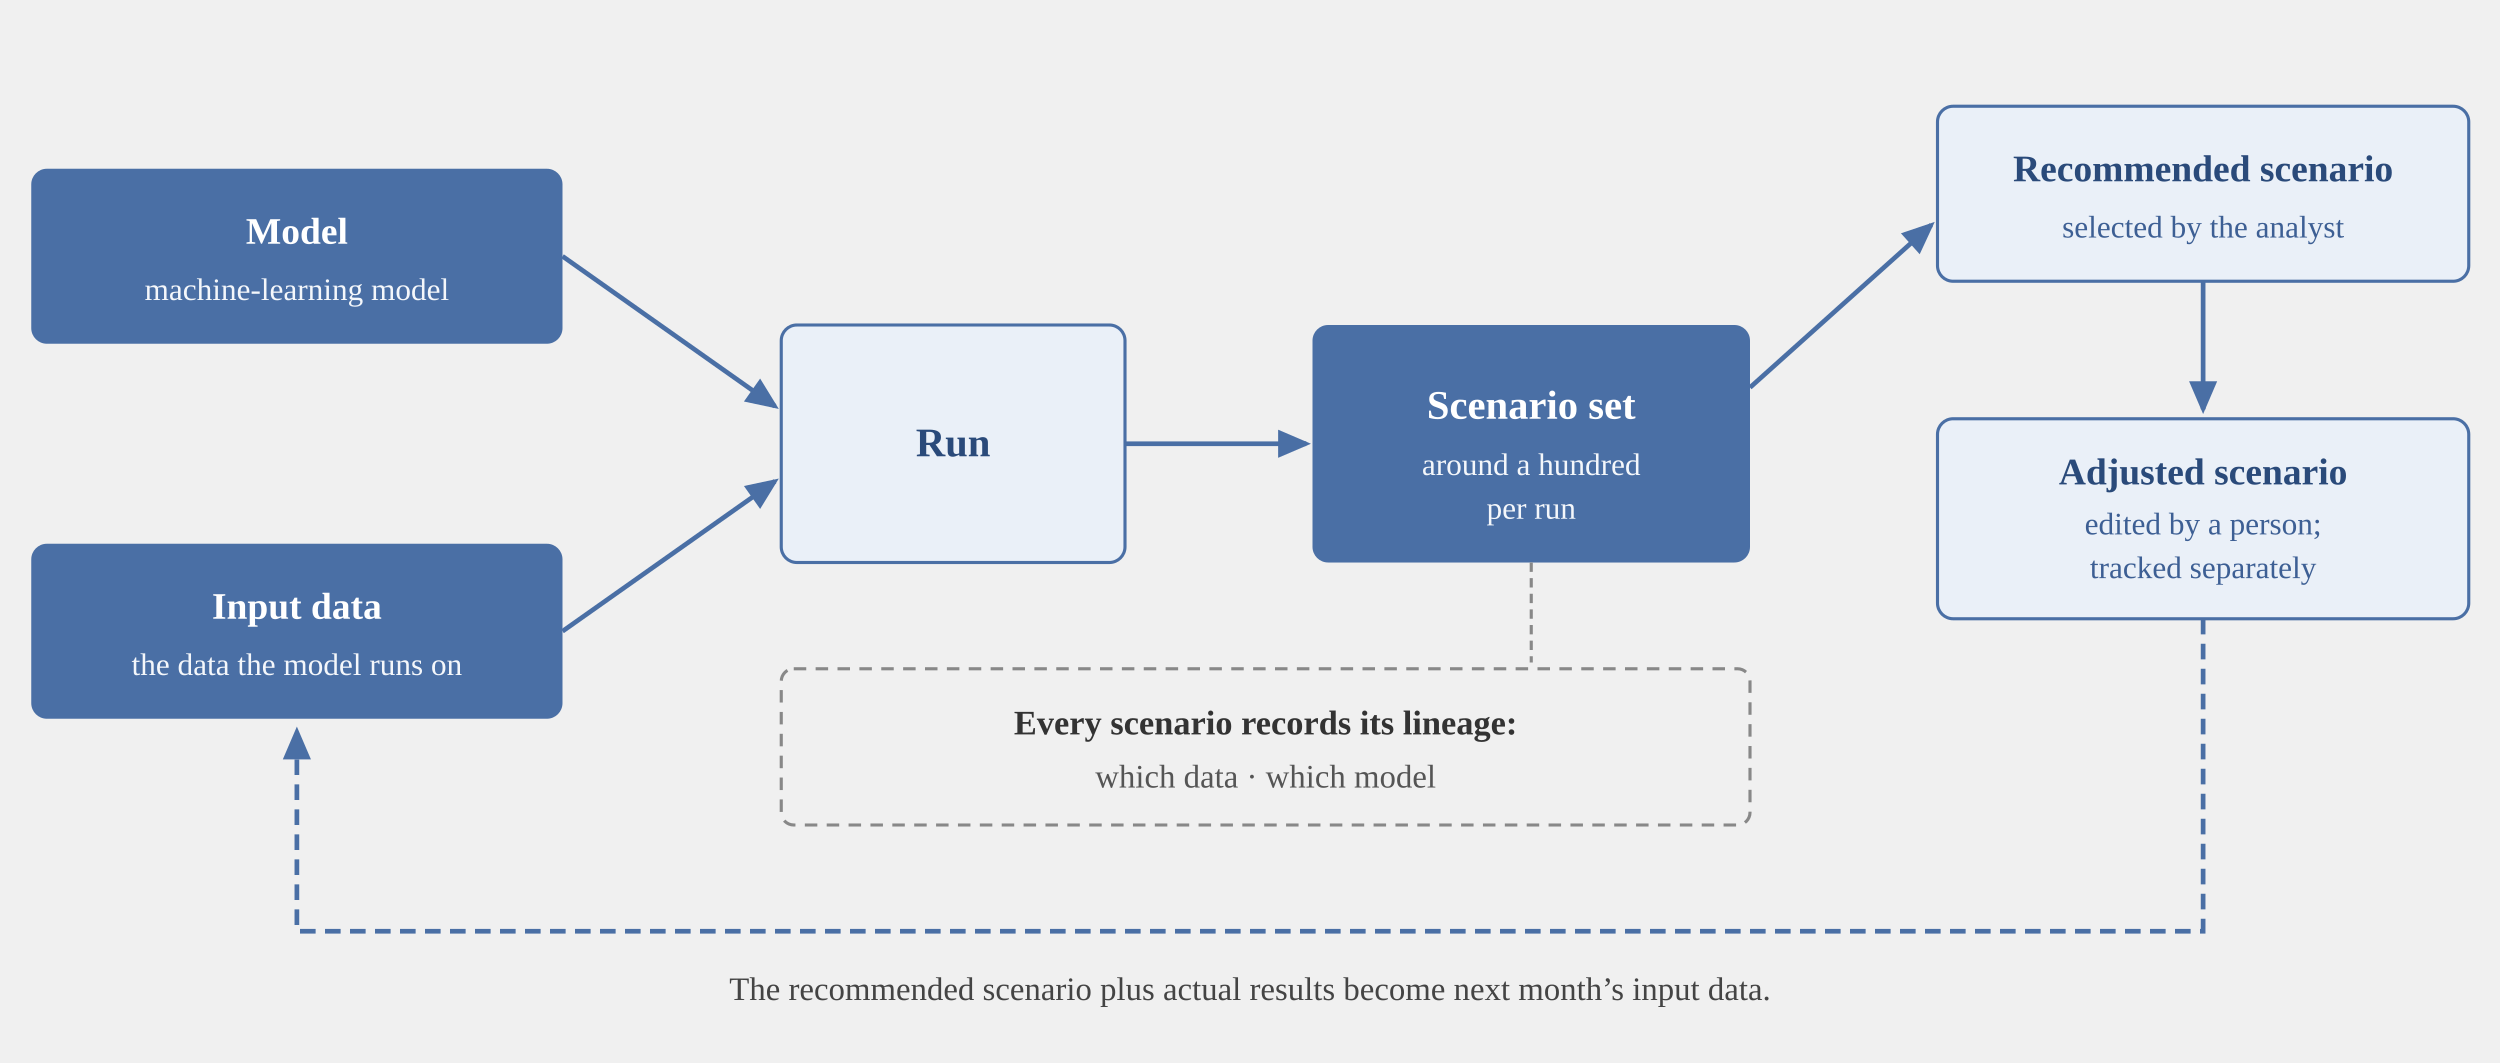
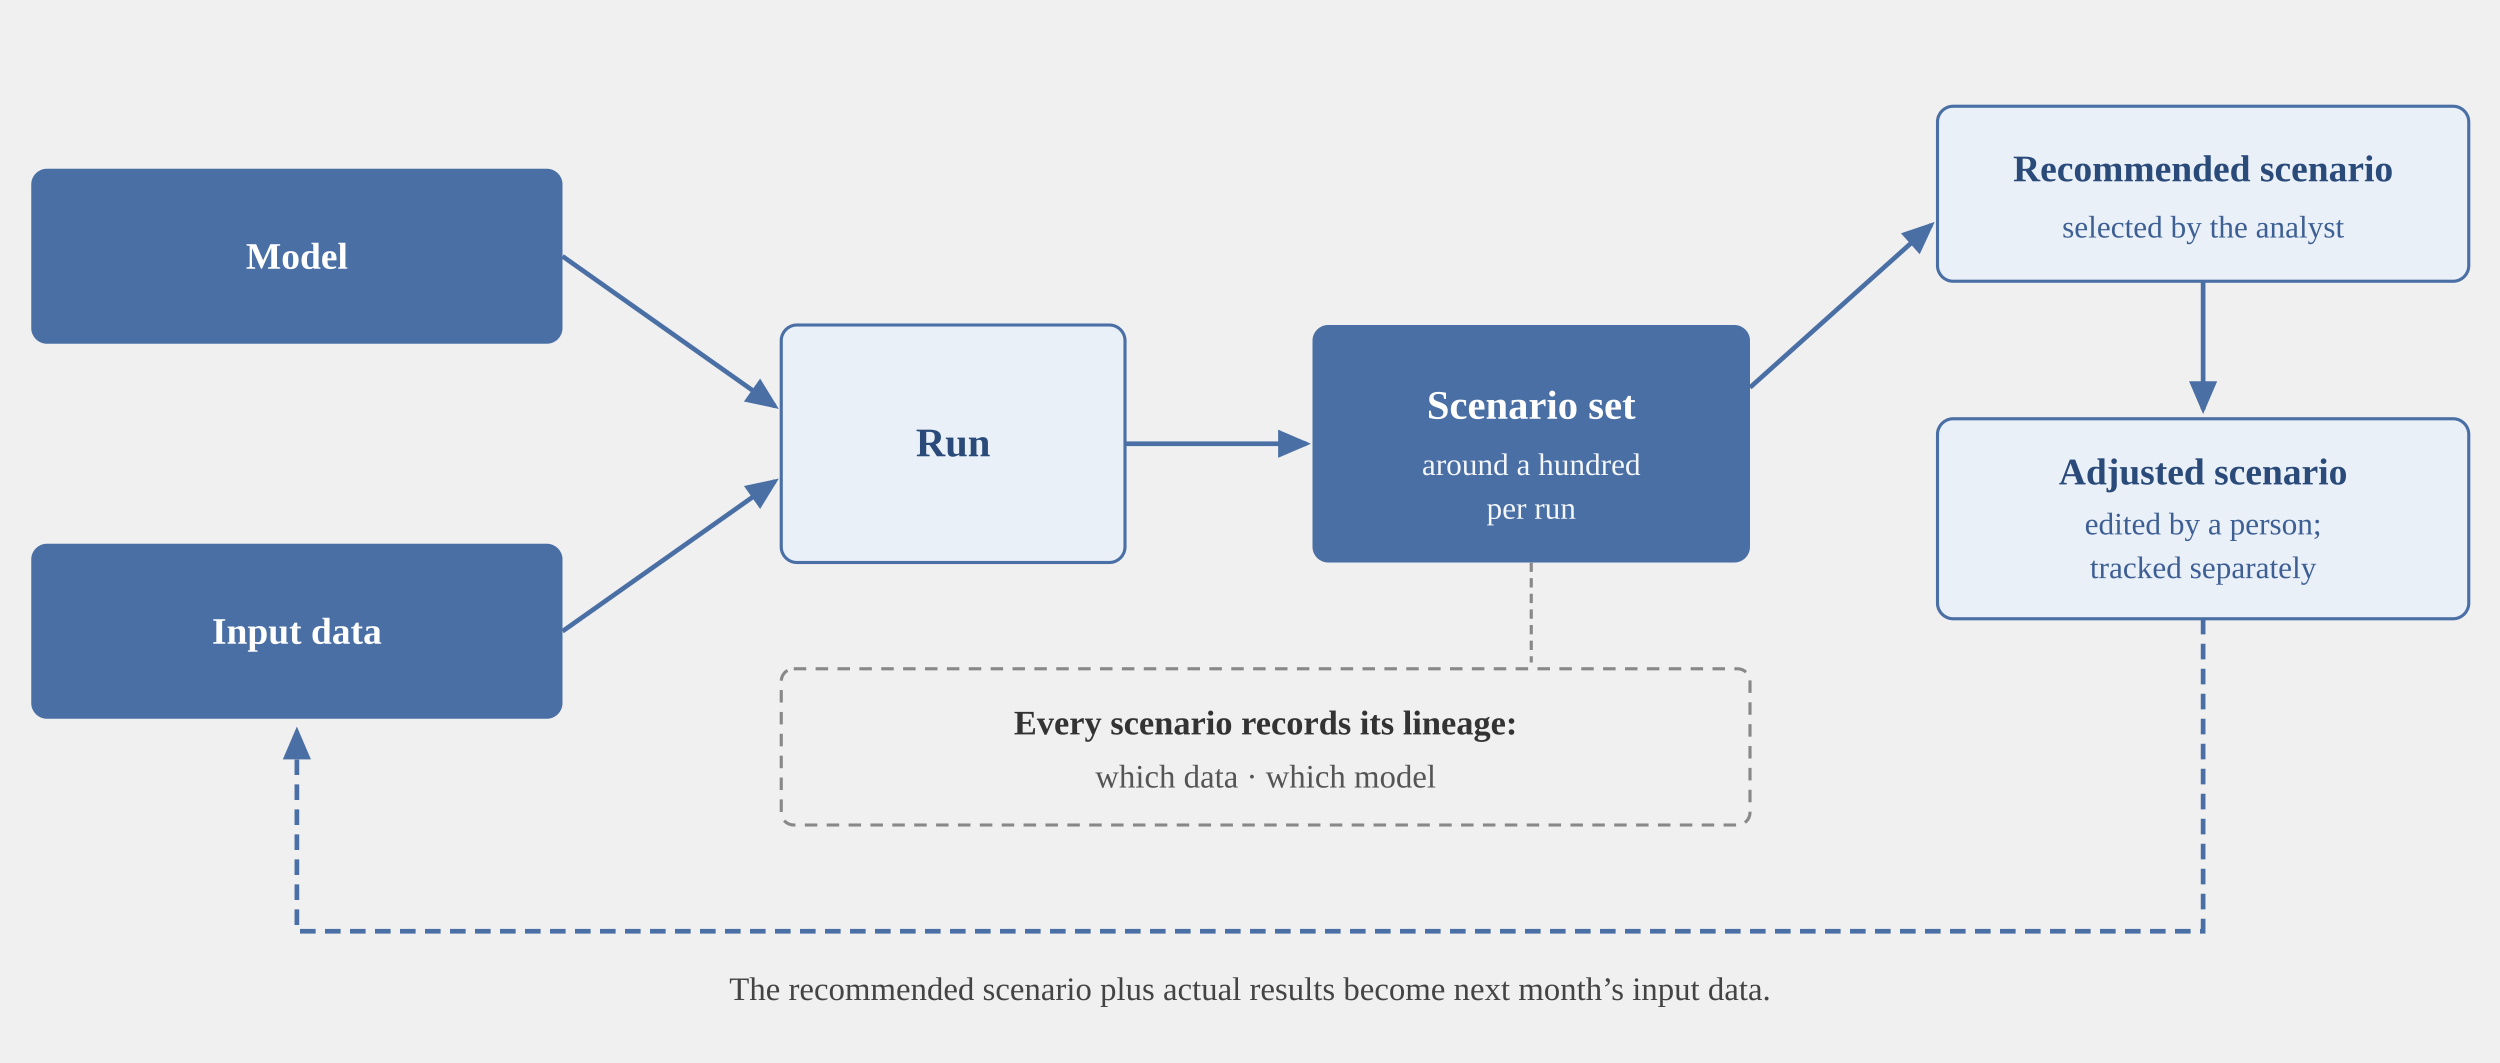
<svg xmlns="http://www.w3.org/2000/svg" viewBox="0 0 800 340" width="100%" role="img" aria-labelledby="inc-t inc-d">
  <defs>
    <marker id="ah4" markerWidth="7" markerHeight="7" refX="6" refY="3" orient="auto">
      <path d="M0,0 L0,6 L7,3 z" fill="#4A6FA5" />
    </marker>
  </defs>
  <rect x="10" y="54" width="170" height="56" rx="5" fill="#4A6FA5" />
-   <text x="95" y="78" text-anchor="middle" fill="#fff" font-size="12" font-weight="600">Model</text>
-   <text x="95" y="96" text-anchor="middle" fill="#F4F7FB" font-size="10">machine-learning model</text>
+   <text x="95" y="86" text-anchor="middle" fill="#fff" font-size="12" font-weight="600">Model</text>
  <rect x="10" y="174" width="170" height="56" rx="5" fill="#4A6FA5" />
-   <text x="95" y="198" text-anchor="middle" fill="#fff" font-size="12" font-weight="600">Input data</text>
-   <text x="95" y="216" text-anchor="middle" fill="#F4F7FB" font-size="10">the data the model runs on</text>
+   <text x="95" y="206" text-anchor="middle" fill="#fff" font-size="12" font-weight="600">Input data</text>
  <line x1="180" y1="82" x2="248" y2="130" stroke="#4A6FA5" stroke-width="1.5" marker-end="url(#ah4)" />
  <line x1="180" y1="202" x2="248" y2="154" stroke="#4A6FA5" stroke-width="1.5" marker-end="url(#ah4)" />
  <rect x="250" y="104" width="110" height="76" rx="5" fill="#EAF0F8" stroke="#4A6FA5" />
  <text x="305" y="146" text-anchor="middle" fill="#2A4A7A" font-size="13" font-weight="600">Run</text>
  <line x1="360" y1="142" x2="418" y2="142" stroke="#4A6FA5" stroke-width="1.5" marker-end="url(#ah4)" />
  <rect x="420" y="104" width="140" height="76" rx="5" fill="#4A6FA5" />
  <text x="490" y="134" text-anchor="middle" fill="#fff" font-size="13" font-weight="600">Scenario set</text>
  <text x="490" y="152" text-anchor="middle" fill="#F4F7FB" font-size="10">around a hundred</text>
  <text x="490" y="166" text-anchor="middle" fill="#F4F7FB" font-size="10">per run</text>
  <line x1="560" y1="124" x2="618" y2="72" stroke="#4A6FA5" stroke-width="1.5" marker-end="url(#ah4)" />
  <rect x="620" y="34" width="170" height="56" rx="5" fill="#EAF0F8" stroke="#4A6FA5" />
  <text x="705" y="58" text-anchor="middle" fill="#2A4A7A" font-size="12" font-weight="600">Recommended scenario</text>
  <text x="705" y="76" text-anchor="middle" fill="#3D5F94" font-size="10">selected by the analyst</text>
  <line x1="705" y1="90" x2="705" y2="131" stroke="#4A6FA5" stroke-width="1.5" marker-end="url(#ah4)" />
  <rect x="620" y="134" width="170" height="64" rx="5" fill="#EAF0F8" stroke="#4A6FA5" />
  <text x="705" y="155" text-anchor="middle" fill="#2A4A7A" font-size="12" font-weight="600">Adjusted scenario</text>
  <text x="705" y="171" text-anchor="middle" fill="#3D5F94" font-size="10">edited by a person;</text>
  <text x="705" y="185" text-anchor="middle" fill="#3D5F94" font-size="10">tracked separately</text>
  <line x1="490" y1="180" x2="490" y2="212" stroke="#888" stroke-width="1" stroke-dasharray="3 2" />
  <rect x="250" y="214" width="310" height="50" rx="4" fill="none" stroke="#888" stroke-dasharray="4 3" />
  <text x="405" y="235" text-anchor="middle" fill="#333" font-size="11" font-weight="600">Every scenario records its lineage:</text>
  <text x="405" y="252" text-anchor="middle" fill="#555" font-size="10.5">which data · which model</text>
  <path d="M705,198 L705,298 L95,298 L95,234" fill="none" stroke="#4A6FA5" stroke-width="1.5" stroke-dasharray="5 3" marker-end="url(#ah4)" />
  <text x="400" y="320" text-anchor="middle" fill="#444" font-size="10.5">The recommended scenario plus actual results become next month’s input data.</text>
</svg>
